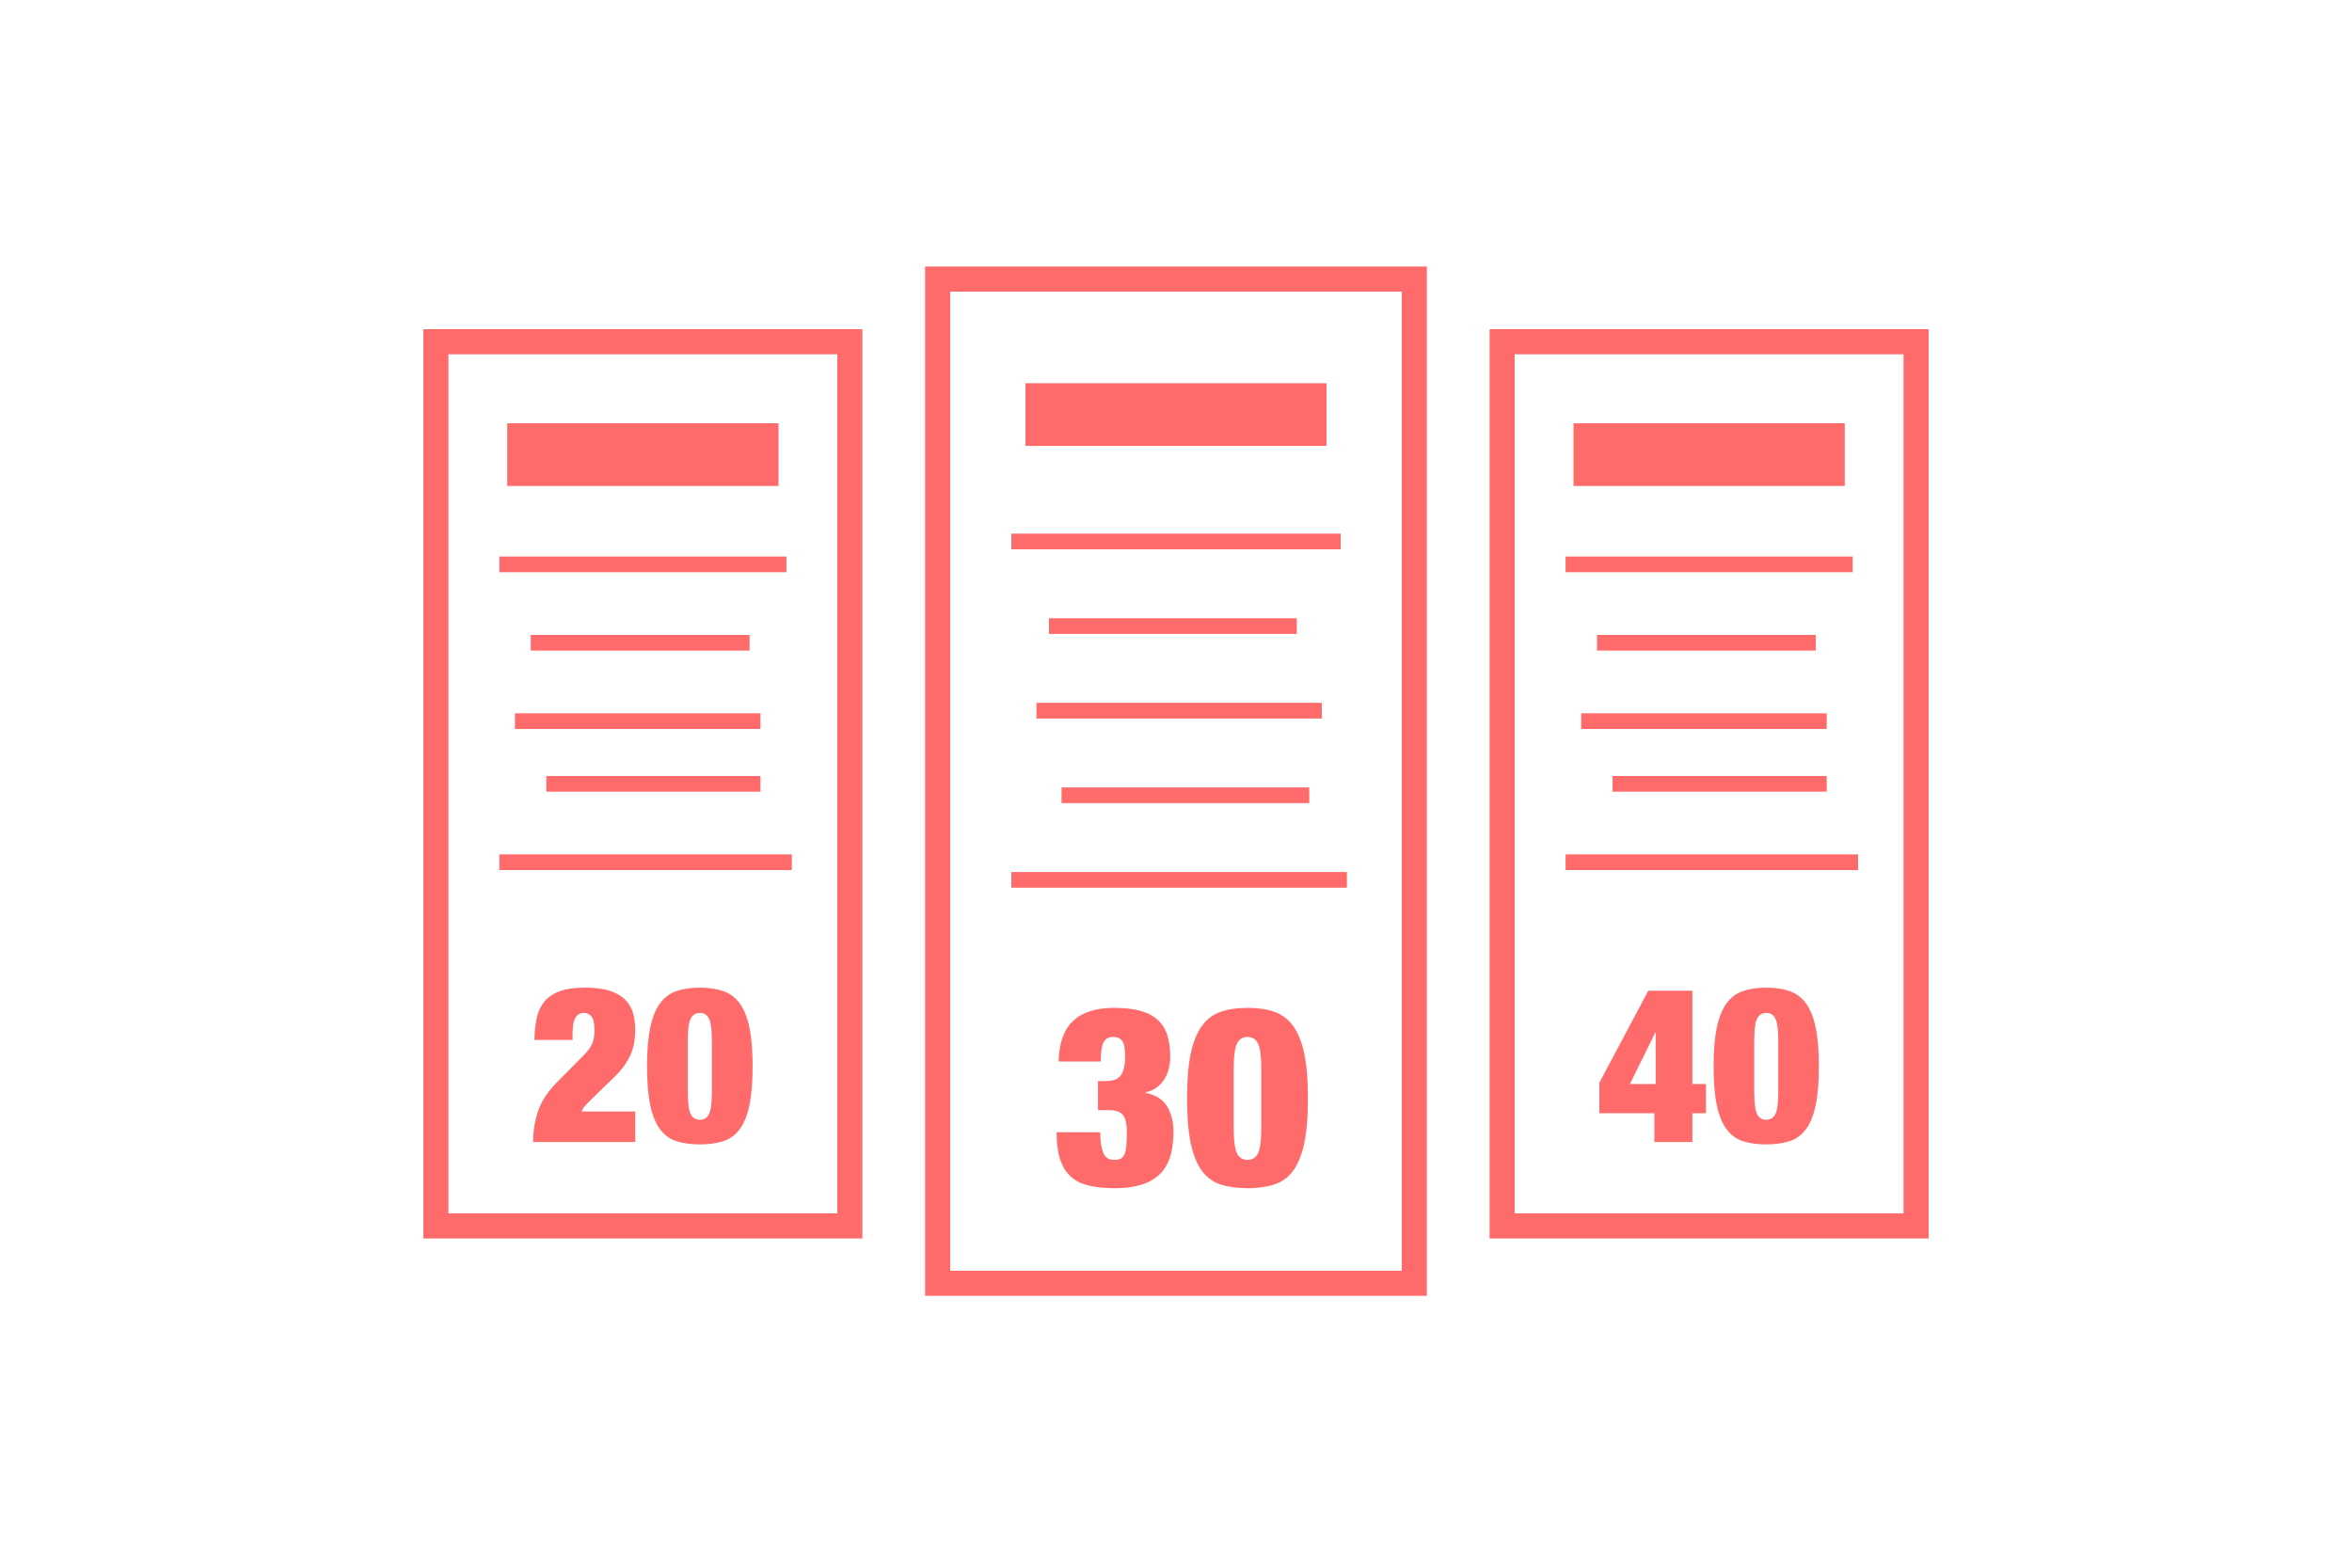
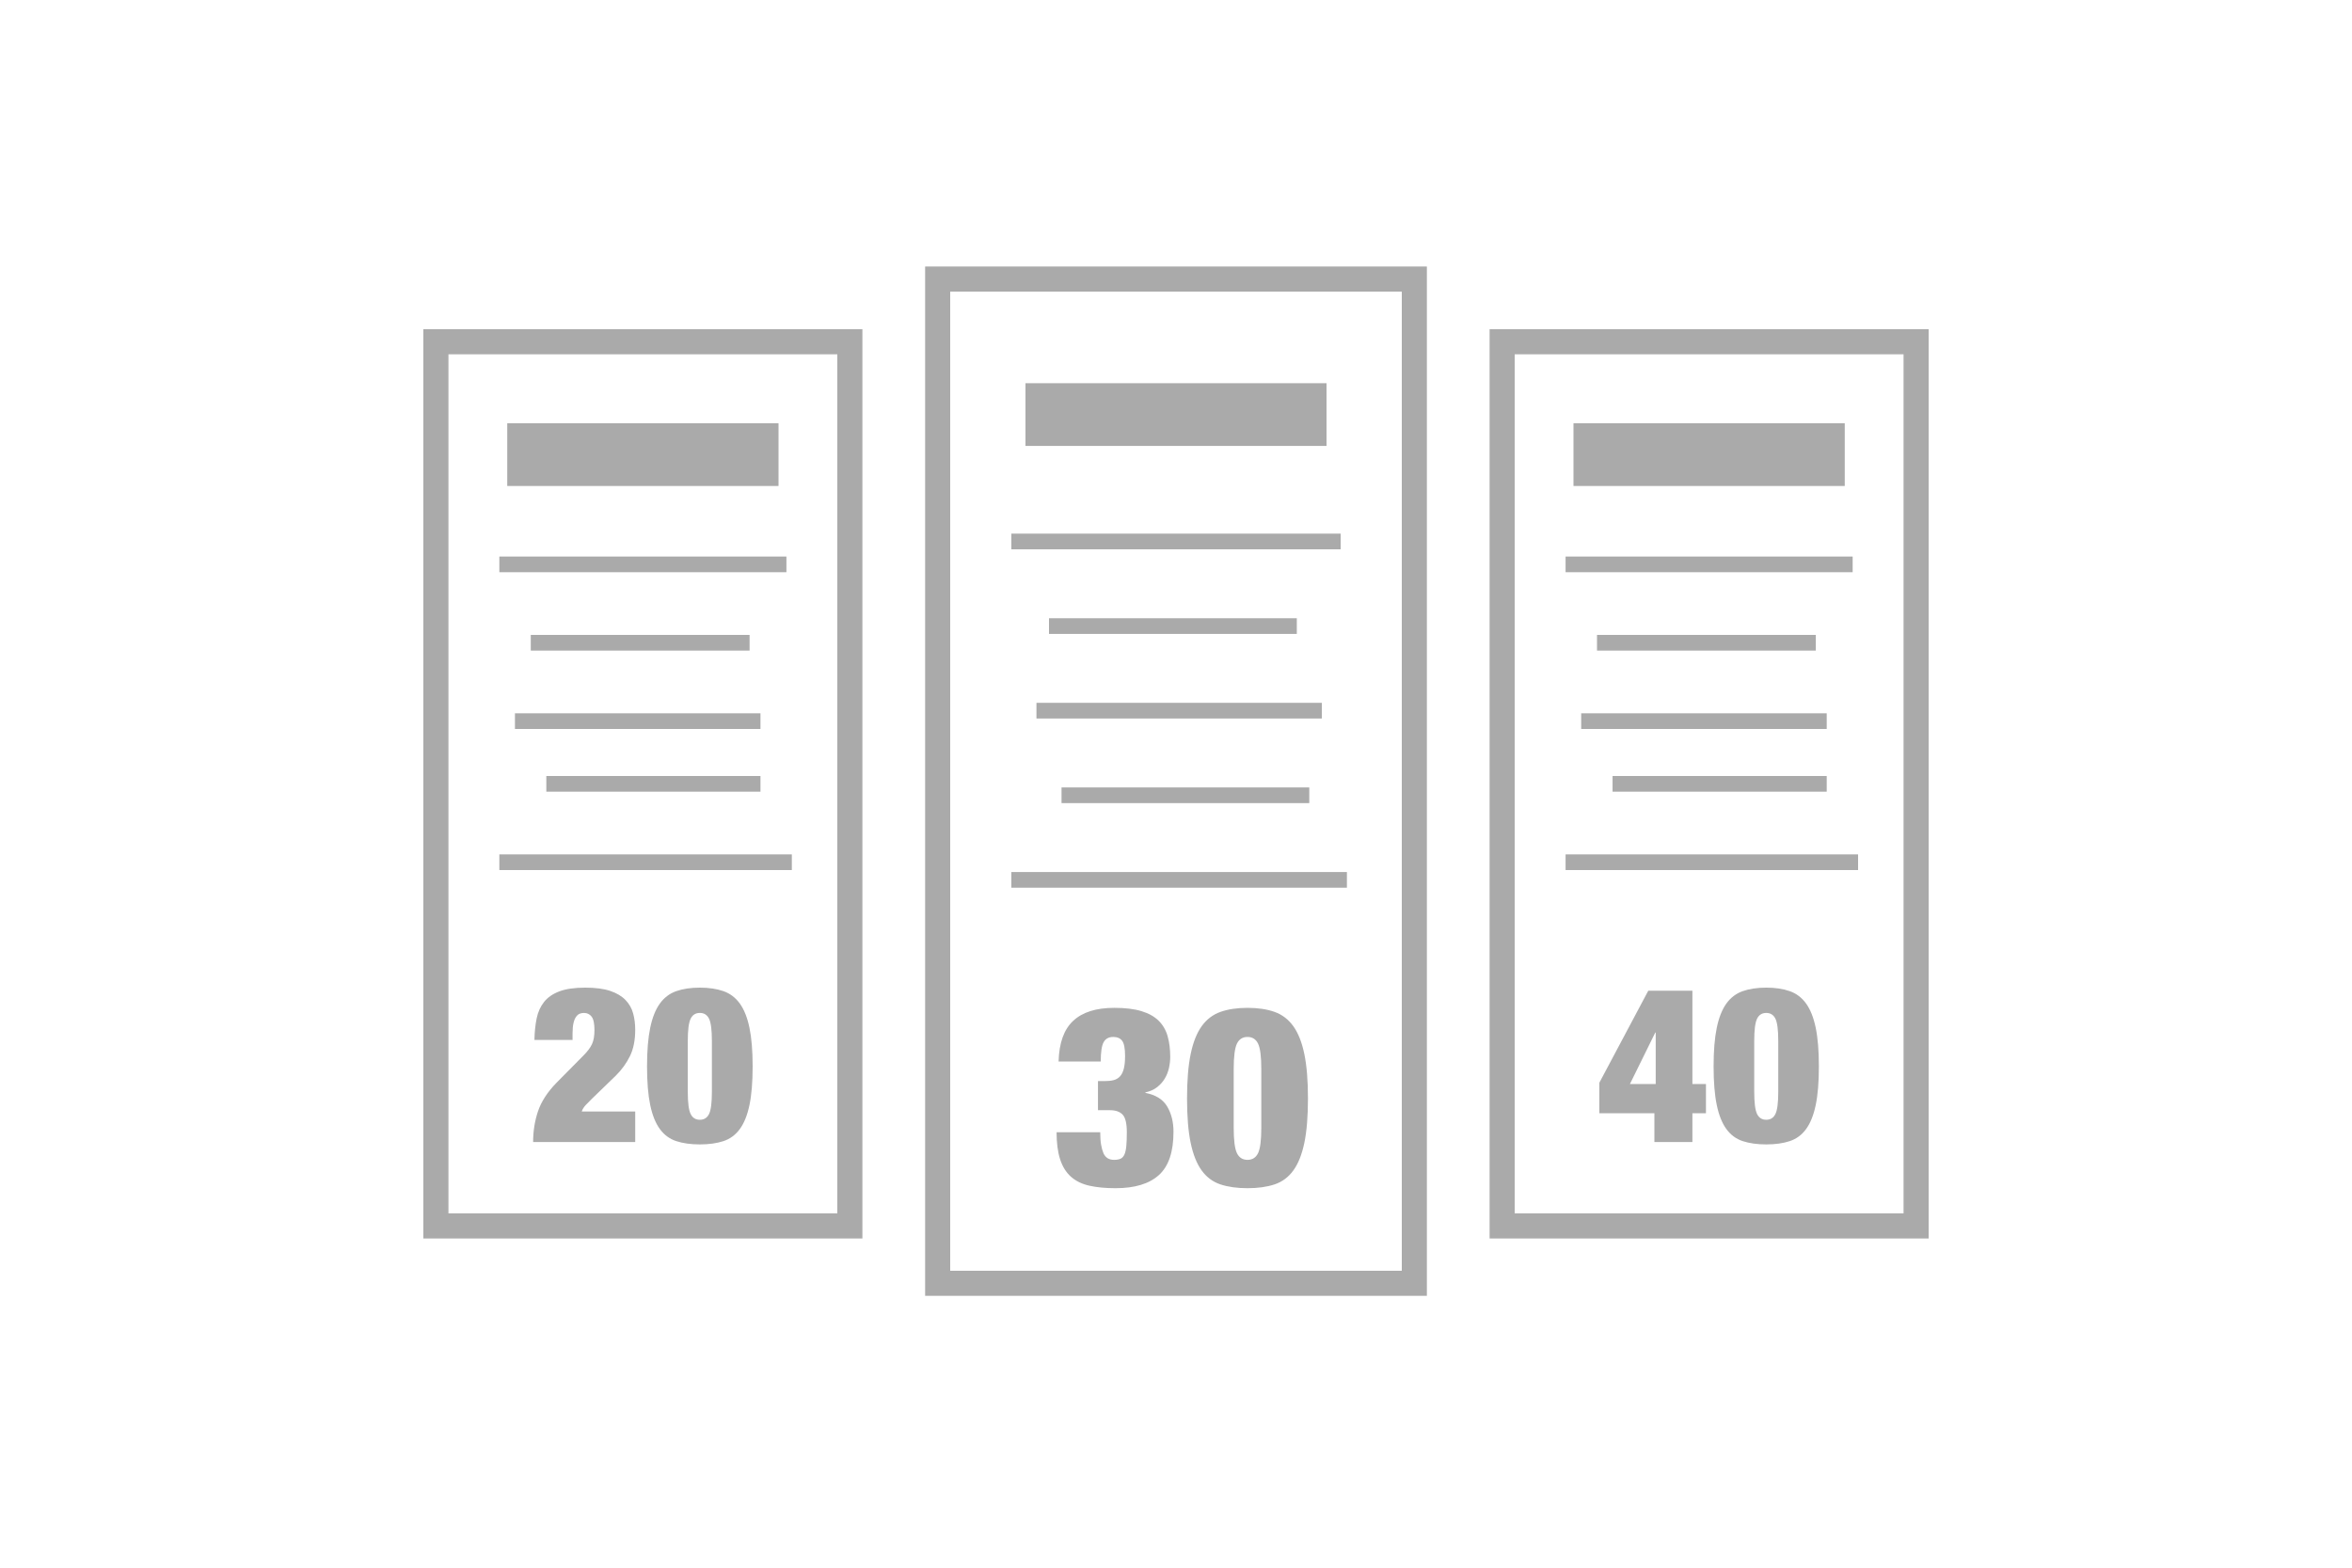
<svg xmlns="http://www.w3.org/2000/svg" width="150px" height="100px" viewBox="0 0 150 100" version="1.1">
  <defs />
  <g id="Page-1" stroke="none" stroke-width="1" fill="none" fill-rule="evenodd">
    <g id="pricing">
      <g id="Group-2" transform="translate(27, 17)">
        <g id="Group" transform="translate(0, 4)">
-           <rect id="Rectangle" stroke="#FF6B6B" stroke-width="1.6" x="0.8" y="0.8" width="26.4" height="56.4" />
-           <path d="M5.346,15 L22.654,15" id="Line" stroke="#FF6B6B" stroke-linecap="square" />
-           <path d="M7.35,8 L20.65,8" id="Line" stroke="#FF6B6B" stroke-width="4" stroke-linecap="square" />
-           <path d="M7.35,20 L20.305,20" id="Line" stroke="#FF6B6B" stroke-linecap="square" />
-           <path d="M6.341,25 L21,25" id="Line" stroke="#FF6B6B" stroke-linecap="square" />
-           <path d="M8.342,29 L21,29" id="Line" stroke="#FF6B6B" stroke-linecap="square" />
-           <path d="M5.346,34 L23,34" id="Line" stroke="#FF6B6B" stroke-linecap="square" />
-           <path d="M7.084,45.338 L9.515,45.338 L9.515,44.921 C9.515,44.643 9.536,44.418 9.578,44.246 C9.62,44.075 9.676,43.943 9.746,43.85 C9.815,43.757 9.892,43.694 9.976,43.662 C10.06,43.63 10.148,43.613 10.242,43.613 C10.446,43.613 10.609,43.692 10.731,43.85 C10.852,44.007 10.912,44.295 10.912,44.712 C10.912,45.083 10.859,45.382 10.751,45.609 C10.644,45.836 10.465,46.075 10.214,46.325 L8.481,48.078 C7.913,48.662 7.524,49.262 7.314,49.879 C7.105,50.496 7,51.152 7,51.847 L13.511,51.847 L13.511,49.9 L10.102,49.9 C10.148,49.752 10.239,49.608 10.374,49.469 C10.509,49.33 10.633,49.204 10.745,49.093 L12.281,47.605 C12.654,47.234 12.952,46.822 13.176,46.367 C13.399,45.913 13.511,45.352 13.511,44.684 C13.511,44.313 13.467,43.966 13.378,43.641 C13.29,43.317 13.127,43.032 12.889,42.786 C12.652,42.54 12.328,42.348 11.918,42.209 C11.508,42.07 10.977,42 10.325,42 C9.645,42 9.096,42.079 8.677,42.236 C8.257,42.394 7.931,42.619 7.699,42.911 C7.466,43.203 7.307,43.555 7.224,43.968 C7.14,44.381 7.093,44.837 7.084,45.338 Z M16.864,48.648 C16.864,49.344 16.925,49.814 17.046,50.06 C17.167,50.306 17.363,50.428 17.633,50.428 C17.903,50.428 18.098,50.306 18.22,50.06 C18.341,49.814 18.401,49.344 18.401,48.648 L18.401,45.394 C18.401,44.698 18.341,44.228 18.22,43.982 C18.098,43.736 17.903,43.613 17.633,43.613 C17.363,43.613 17.167,43.736 17.046,43.982 C16.925,44.228 16.864,44.698 16.864,45.394 L16.864,48.648 Z M14.265,47.021 C14.265,46.029 14.333,45.208 14.468,44.559 C14.603,43.91 14.808,43.395 15.083,43.015 C15.358,42.635 15.707,42.371 16.131,42.223 C16.555,42.074 17.055,42 17.633,42 C18.21,42 18.711,42.074 19.135,42.223 C19.559,42.371 19.908,42.635 20.183,43.015 C20.457,43.395 20.662,43.91 20.797,44.559 C20.932,45.208 21,46.029 21,47.021 C21,48.022 20.932,48.845 20.797,49.49 C20.662,50.134 20.457,50.644 20.183,51.019 C19.908,51.395 19.559,51.652 19.135,51.791 C18.711,51.93 18.21,52 17.633,52 C17.055,52 16.555,51.93 16.131,51.791 C15.707,51.652 15.358,51.395 15.083,51.019 C14.808,50.644 14.603,50.134 14.468,49.49 C14.333,48.845 14.265,48.022 14.265,47.021 Z" id="20" fill="#FF6B6B" />
+           <rect id="Rectangle" stroke="#aaaaaa" stroke-width="1.6" x="0.8" y="0.8" width="26.4" height="56.4" />
+           <path d="M5.346,15 L22.654,15" id="Line" stroke="#aaaaaa" stroke-linecap="square" />
+           <path d="M7.35,8 L20.65,8" id="Line" stroke="#aaaaaa" stroke-width="4" stroke-linecap="square" />
+           <path d="M7.35,20 L20.305,20" id="Line" stroke="#aaaaaa" stroke-linecap="square" />
+           <path d="M6.341,25 L21,25" id="Line" stroke="#aaaaaa" stroke-linecap="square" />
+           <path d="M8.342,29 L21,29" id="Line" stroke="#aaaaaa" stroke-linecap="square" />
+           <path d="M5.346,34 L23,34" id="Line" stroke="#aaaaaa" stroke-linecap="square" />
+           <path d="M7.084,45.338 L9.515,45.338 L9.515,44.921 C9.515,44.643 9.536,44.418 9.578,44.246 C9.62,44.075 9.676,43.943 9.746,43.85 C9.815,43.757 9.892,43.694 9.976,43.662 C10.06,43.63 10.148,43.613 10.242,43.613 C10.446,43.613 10.609,43.692 10.731,43.85 C10.852,44.007 10.912,44.295 10.912,44.712 C10.912,45.083 10.859,45.382 10.751,45.609 C10.644,45.836 10.465,46.075 10.214,46.325 L8.481,48.078 C7.913,48.662 7.524,49.262 7.314,49.879 C7.105,50.496 7,51.152 7,51.847 L13.511,51.847 L13.511,49.9 L10.102,49.9 C10.148,49.752 10.239,49.608 10.374,49.469 C10.509,49.33 10.633,49.204 10.745,49.093 L12.281,47.605 C12.654,47.234 12.952,46.822 13.176,46.367 C13.399,45.913 13.511,45.352 13.511,44.684 C13.511,44.313 13.467,43.966 13.378,43.641 C13.29,43.317 13.127,43.032 12.889,42.786 C12.652,42.54 12.328,42.348 11.918,42.209 C11.508,42.07 10.977,42 10.325,42 C9.645,42 9.096,42.079 8.677,42.236 C8.257,42.394 7.931,42.619 7.699,42.911 C7.466,43.203 7.307,43.555 7.224,43.968 C7.14,44.381 7.093,44.837 7.084,45.338 Z M16.864,48.648 C16.864,49.344 16.925,49.814 17.046,50.06 C17.167,50.306 17.363,50.428 17.633,50.428 C17.903,50.428 18.098,50.306 18.22,50.06 C18.341,49.814 18.401,49.344 18.401,48.648 L18.401,45.394 C18.401,44.698 18.341,44.228 18.22,43.982 C18.098,43.736 17.903,43.613 17.633,43.613 C17.363,43.613 17.167,43.736 17.046,43.982 C16.925,44.228 16.864,44.698 16.864,45.394 L16.864,48.648 Z M14.265,47.021 C14.265,46.029 14.333,45.208 14.468,44.559 C14.603,43.91 14.808,43.395 15.083,43.015 C15.358,42.635 15.707,42.371 16.131,42.223 C16.555,42.074 17.055,42 17.633,42 C18.21,42 18.711,42.074 19.135,42.223 C19.559,42.371 19.908,42.635 20.183,43.015 C20.457,43.395 20.662,43.91 20.797,44.559 C20.932,45.208 21,46.029 21,47.021 C21,48.022 20.932,48.845 20.797,49.49 C20.662,50.134 20.457,50.644 20.183,51.019 C19.908,51.395 19.559,51.652 19.135,51.791 C18.711,51.93 18.21,52 17.633,52 C17.055,52 16.555,51.93 16.131,51.791 C15.707,51.652 15.358,51.395 15.083,51.019 C14.808,50.644 14.603,50.134 14.468,49.49 C14.333,48.845 14.265,48.022 14.265,47.021 Z" id="20" fill="#aaaaaa" />
        </g>
        <g id="Group" transform="translate(32, 0)">
-           <rect id="Rectangle" stroke="#FF6B6B" stroke-width="1.6" x="0.8" y="0.8" width="30.4" height="64.059" />
-           <path d="M6,17.539 L26,17.539" id="Line" stroke="#FF6B6B" stroke-linecap="square" />
-           <path d="M8.4,9.444 L23.6,9.444" id="Line" stroke="#FF6B6B" stroke-width="4" stroke-linecap="square" />
-           <path d="M8.4,22.936 L23.205,22.936" id="Line" stroke="#FF6B6B" stroke-linecap="square" />
-           <path d="M7.6,28.332 L24.8,28.332" id="Line" stroke="#FF6B6B" stroke-linecap="square" />
-           <path d="M9.2,33.729 L24,33.729" id="Line" stroke="#FF6B6B" stroke-linecap="square" />
-           <path d="M6,39.125 L26.4,39.125" id="Line" stroke="#FF6B6B" stroke-linecap="square" />
-           <path d="M8.512,50.713 L11.2,50.713 C11.2,50.116 11.261,49.705 11.384,49.481 C11.507,49.257 11.712,49.145 12,49.145 C12.256,49.145 12.445,49.228 12.568,49.393 C12.691,49.558 12.752,49.881 12.752,50.361 C12.752,50.692 12.725,50.961 12.672,51.169 C12.619,51.377 12.539,51.54 12.432,51.657 C12.325,51.774 12.192,51.854 12.032,51.897 C11.872,51.94 11.68,51.961 11.456,51.961 L11.024,51.961 L11.024,53.817 L11.776,53.817 C12.149,53.817 12.424,53.913 12.6,54.105 C12.776,54.297 12.864,54.67 12.864,55.225 C12.864,55.577 12.853,55.868 12.832,56.097 C12.811,56.326 12.771,56.508 12.712,56.641 C12.653,56.774 12.571,56.865 12.464,56.913 C12.357,56.961 12.219,56.985 12.048,56.985 C11.728,56.985 11.504,56.846 11.376,56.569 C11.312,56.42 11.261,56.238 11.224,56.025 C11.187,55.812 11.168,55.545 11.168,55.225 L8.384,55.225 C8.384,55.908 8.459,56.481 8.608,56.945 C8.757,57.409 8.987,57.78 9.296,58.057 C9.605,58.334 9.997,58.526 10.472,58.633 C10.947,58.74 11.504,58.793 12.144,58.793 C13.371,58.793 14.293,58.513 14.912,57.953 C15.531,57.393 15.84,56.473 15.84,55.193 C15.84,54.574 15.707,54.038 15.44,53.585 C15.173,53.132 14.709,52.841 14.048,52.713 L14.048,52.681 C14.347,52.617 14.597,52.505 14.8,52.345 C15.003,52.185 15.165,52.001 15.288,51.793 C15.411,51.585 15.499,51.361 15.552,51.121 C15.605,50.881 15.632,50.649 15.632,50.425 C15.632,49.924 15.576,49.478 15.464,49.089 C15.352,48.7 15.16,48.372 14.888,48.105 C14.616,47.838 14.251,47.636 13.792,47.497 C13.333,47.358 12.757,47.289 12.064,47.289 C10.901,47.289 10.027,47.566 9.44,48.121 C8.853,48.665 8.544,49.529 8.512,50.713 Z M19.68,54.937 C19.68,55.737 19.749,56.278 19.888,56.561 C20.027,56.844 20.251,56.985 20.56,56.985 C20.869,56.985 21.093,56.844 21.232,56.561 C21.371,56.278 21.44,55.737 21.44,54.937 L21.44,51.193 C21.44,50.393 21.371,49.852 21.232,49.569 C21.093,49.286 20.869,49.145 20.56,49.145 C20.251,49.145 20.027,49.286 19.888,49.569 C19.749,49.852 19.68,50.393 19.68,51.193 L19.68,54.937 Z M16.704,53.065 C16.704,51.924 16.781,50.98 16.936,50.233 C17.091,49.486 17.325,48.894 17.64,48.457 C17.955,48.02 18.355,47.716 18.84,47.545 C19.325,47.374 19.899,47.289 20.56,47.289 C21.221,47.289 21.795,47.374 22.28,47.545 C22.765,47.716 23.165,48.02 23.48,48.457 C23.795,48.894 24.029,49.486 24.184,50.233 C24.339,50.98 24.416,51.924 24.416,53.065 C24.416,54.217 24.339,55.164 24.184,55.905 C24.029,56.646 23.795,57.233 23.48,57.665 C23.165,58.097 22.765,58.393 22.28,58.553 C21.795,58.713 21.221,58.793 20.56,58.793 C19.899,58.793 19.325,58.713 18.84,58.553 C18.355,58.393 17.955,58.097 17.64,57.665 C17.325,57.233 17.091,56.646 16.936,55.905 C16.781,55.164 16.704,54.217 16.704,53.065 Z" id="30" fill="#FF6B6B" />
+           <rect id="Rectangle" stroke="#aaaaaa" stroke-width="1.6" x="0.8" y="0.8" width="30.4" height="64.059" />
+           <path d="M6,17.539 L26,17.539" id="Line" stroke="#aaaaaa" stroke-linecap="square" />
+           <path d="M8.4,9.444 L23.6,9.444" id="Line" stroke="#aaaaaa" stroke-width="4" stroke-linecap="square" />
+           <path d="M8.4,22.936 L23.205,22.936" id="Line" stroke="#aaaaaa" stroke-linecap="square" />
+           <path d="M7.6,28.332 L24.8,28.332" id="Line" stroke="#aaaaaa" stroke-linecap="square" />
+           <path d="M9.2,33.729 L24,33.729" id="Line" stroke="#aaaaaa" stroke-linecap="square" />
+           <path d="M6,39.125 L26.4,39.125" id="Line" stroke="#aaaaaa" stroke-linecap="square" />
+           <path d="M8.512,50.713 L11.2,50.713 C11.2,50.116 11.261,49.705 11.384,49.481 C11.507,49.257 11.712,49.145 12,49.145 C12.256,49.145 12.445,49.228 12.568,49.393 C12.691,49.558 12.752,49.881 12.752,50.361 C12.752,50.692 12.725,50.961 12.672,51.169 C12.619,51.377 12.539,51.54 12.432,51.657 C12.325,51.774 12.192,51.854 12.032,51.897 C11.872,51.94 11.68,51.961 11.456,51.961 L11.024,51.961 L11.024,53.817 L11.776,53.817 C12.149,53.817 12.424,53.913 12.6,54.105 C12.776,54.297 12.864,54.67 12.864,55.225 C12.864,55.577 12.853,55.868 12.832,56.097 C12.811,56.326 12.771,56.508 12.712,56.641 C12.653,56.774 12.571,56.865 12.464,56.913 C12.357,56.961 12.219,56.985 12.048,56.985 C11.728,56.985 11.504,56.846 11.376,56.569 C11.312,56.42 11.261,56.238 11.224,56.025 C11.187,55.812 11.168,55.545 11.168,55.225 L8.384,55.225 C8.384,55.908 8.459,56.481 8.608,56.945 C8.757,57.409 8.987,57.78 9.296,58.057 C9.605,58.334 9.997,58.526 10.472,58.633 C10.947,58.74 11.504,58.793 12.144,58.793 C13.371,58.793 14.293,58.513 14.912,57.953 C15.531,57.393 15.84,56.473 15.84,55.193 C15.84,54.574 15.707,54.038 15.44,53.585 C15.173,53.132 14.709,52.841 14.048,52.713 L14.048,52.681 C14.347,52.617 14.597,52.505 14.8,52.345 C15.003,52.185 15.165,52.001 15.288,51.793 C15.411,51.585 15.499,51.361 15.552,51.121 C15.605,50.881 15.632,50.649 15.632,50.425 C15.632,49.924 15.576,49.478 15.464,49.089 C15.352,48.7 15.16,48.372 14.888,48.105 C14.616,47.838 14.251,47.636 13.792,47.497 C13.333,47.358 12.757,47.289 12.064,47.289 C10.901,47.289 10.027,47.566 9.44,48.121 C8.853,48.665 8.544,49.529 8.512,50.713 Z M19.68,54.937 C19.68,55.737 19.749,56.278 19.888,56.561 C20.027,56.844 20.251,56.985 20.56,56.985 C20.869,56.985 21.093,56.844 21.232,56.561 C21.371,56.278 21.44,55.737 21.44,54.937 L21.44,51.193 C21.44,50.393 21.371,49.852 21.232,49.569 C21.093,49.286 20.869,49.145 20.56,49.145 C20.251,49.145 20.027,49.286 19.888,49.569 C19.749,49.852 19.68,50.393 19.68,51.193 L19.68,54.937 Z M16.704,53.065 C16.704,51.924 16.781,50.98 16.936,50.233 C17.091,49.486 17.325,48.894 17.64,48.457 C17.955,48.02 18.355,47.716 18.84,47.545 C19.325,47.374 19.899,47.289 20.56,47.289 C21.221,47.289 21.795,47.374 22.28,47.545 C22.765,47.716 23.165,48.02 23.48,48.457 C23.795,48.894 24.029,49.486 24.184,50.233 C24.339,50.98 24.416,51.924 24.416,53.065 C24.416,54.217 24.339,55.164 24.184,55.905 C24.029,56.646 23.795,57.233 23.48,57.665 C23.165,58.097 22.765,58.393 22.28,58.553 C21.795,58.713 21.221,58.793 20.56,58.793 C19.899,58.793 19.325,58.713 18.84,58.553 C18.355,58.393 17.955,58.097 17.64,57.665 C17.325,57.233 17.091,56.646 16.936,55.905 C16.781,55.164 16.704,54.217 16.704,53.065 Z" id="30" fill="#aaaaaa" />
        </g>
        <g id="Group" transform="translate(68, 4)">
-           <rect id="Rectangle" stroke="#FF6B6B" stroke-width="1.6" x="0.8" y="0.8" width="26.4" height="56.4" />
-           <path d="M5.346,15 L22.654,15" id="Line" stroke="#FF6B6B" stroke-linecap="square" />
-           <path d="M7.35,8 L20.65,8" id="Line" stroke="#FF6B6B" stroke-width="4" stroke-linecap="square" />
-           <path d="M7.35,20 L20.305,20" id="Line" stroke="#FF6B6B" stroke-linecap="square" />
-           <path d="M6.341,25 L21,25" id="Line" stroke="#FF6B6B" stroke-linecap="square" />
-           <path d="M8.342,29 L21,29" id="Line" stroke="#FF6B6B" stroke-linecap="square" />
-           <path d="M5.346,34 L23,34" id="Line" stroke="#FF6B6B" stroke-linecap="square" />
-           <path d="M7,48.064 L10.12,42.195 L12.934,42.195 L12.934,48.147 L13.798,48.147 L13.798,50.011 L12.934,50.011 L12.934,51.847 L10.51,51.847 L10.51,50.011 L7,50.011 L7,48.064 Z M10.594,48.147 L10.594,44.865 L10.566,44.865 L8.95,48.147 L10.594,48.147 Z M16.877,48.648 C16.877,49.344 16.937,49.814 17.058,50.06 C17.178,50.306 17.373,50.428 17.643,50.428 C17.912,50.428 18.107,50.306 18.228,50.06 C18.349,49.814 18.409,49.344 18.409,48.648 L18.409,45.394 C18.409,44.698 18.349,44.228 18.228,43.982 C18.107,43.736 17.912,43.613 17.643,43.613 C17.373,43.613 17.178,43.736 17.058,43.982 C16.937,44.228 16.877,44.698 16.877,45.394 L16.877,48.648 Z M14.286,47.021 C14.286,46.029 14.353,45.208 14.488,44.559 C14.622,43.91 14.827,43.395 15.1,43.015 C15.374,42.635 15.723,42.371 16.145,42.223 C16.568,42.074 17.067,42 17.643,42 C18.219,42 18.718,42.074 19.14,42.223 C19.563,42.371 19.911,42.635 20.185,43.015 C20.459,43.395 20.663,43.91 20.798,44.559 C20.933,45.208 21,46.029 21,47.021 C21,48.022 20.933,48.845 20.798,49.49 C20.663,50.134 20.459,50.644 20.185,51.019 C19.911,51.395 19.563,51.652 19.14,51.791 C18.718,51.93 18.219,52 17.643,52 C17.067,52 16.568,51.93 16.145,51.791 C15.723,51.652 15.374,51.395 15.1,51.019 C14.827,50.644 14.622,50.134 14.488,49.49 C14.353,48.845 14.286,48.022 14.286,47.021 Z" id="40" fill="#FF6B6B" />
+           <rect id="Rectangle" stroke="#aaaaaa" stroke-width="1.6" x="0.8" y="0.8" width="26.4" height="56.4" />
+           <path d="M5.346,15 L22.654,15" id="Line" stroke="#aaaaaa" stroke-linecap="square" />
+           <path d="M7.35,8 L20.65,8" id="Line" stroke="#aaaaaa" stroke-width="4" stroke-linecap="square" />
+           <path d="M7.35,20 L20.305,20" id="Line" stroke="#aaaaaa" stroke-linecap="square" />
+           <path d="M6.341,25 L21,25" id="Line" stroke="#aaaaaa" stroke-linecap="square" />
+           <path d="M8.342,29 L21,29" id="Line" stroke="#aaaaaa" stroke-linecap="square" />
+           <path d="M5.346,34 L23,34" id="Line" stroke="#aaaaaa" stroke-linecap="square" />
+           <path d="M7,48.064 L10.12,42.195 L12.934,42.195 L12.934,48.147 L13.798,48.147 L13.798,50.011 L12.934,50.011 L12.934,51.847 L10.51,51.847 L10.51,50.011 L7,50.011 L7,48.064 Z M10.594,48.147 L10.594,44.865 L10.566,44.865 L8.95,48.147 L10.594,48.147 Z M16.877,48.648 C16.877,49.344 16.937,49.814 17.058,50.06 C17.178,50.306 17.373,50.428 17.643,50.428 C17.912,50.428 18.107,50.306 18.228,50.06 C18.349,49.814 18.409,49.344 18.409,48.648 L18.409,45.394 C18.409,44.698 18.349,44.228 18.228,43.982 C18.107,43.736 17.912,43.613 17.643,43.613 C17.373,43.613 17.178,43.736 17.058,43.982 C16.937,44.228 16.877,44.698 16.877,45.394 L16.877,48.648 Z M14.286,47.021 C14.286,46.029 14.353,45.208 14.488,44.559 C14.622,43.91 14.827,43.395 15.1,43.015 C15.374,42.635 15.723,42.371 16.145,42.223 C16.568,42.074 17.067,42 17.643,42 C18.219,42 18.718,42.074 19.14,42.223 C19.563,42.371 19.911,42.635 20.185,43.015 C20.459,43.395 20.663,43.91 20.798,44.559 C20.933,45.208 21,46.029 21,47.021 C21,48.022 20.933,48.845 20.798,49.49 C20.663,50.134 20.459,50.644 20.185,51.019 C19.911,51.395 19.563,51.652 19.14,51.791 C18.718,51.93 18.219,52 17.643,52 C17.067,52 16.568,51.93 16.145,51.791 C15.723,51.652 15.374,51.395 15.1,51.019 C14.827,50.644 14.622,50.134 14.488,49.49 C14.353,48.845 14.286,48.022 14.286,47.021 Z" id="40" fill="#aaaaaa" />
        </g>
      </g>
    </g>
  </g>
</svg>
